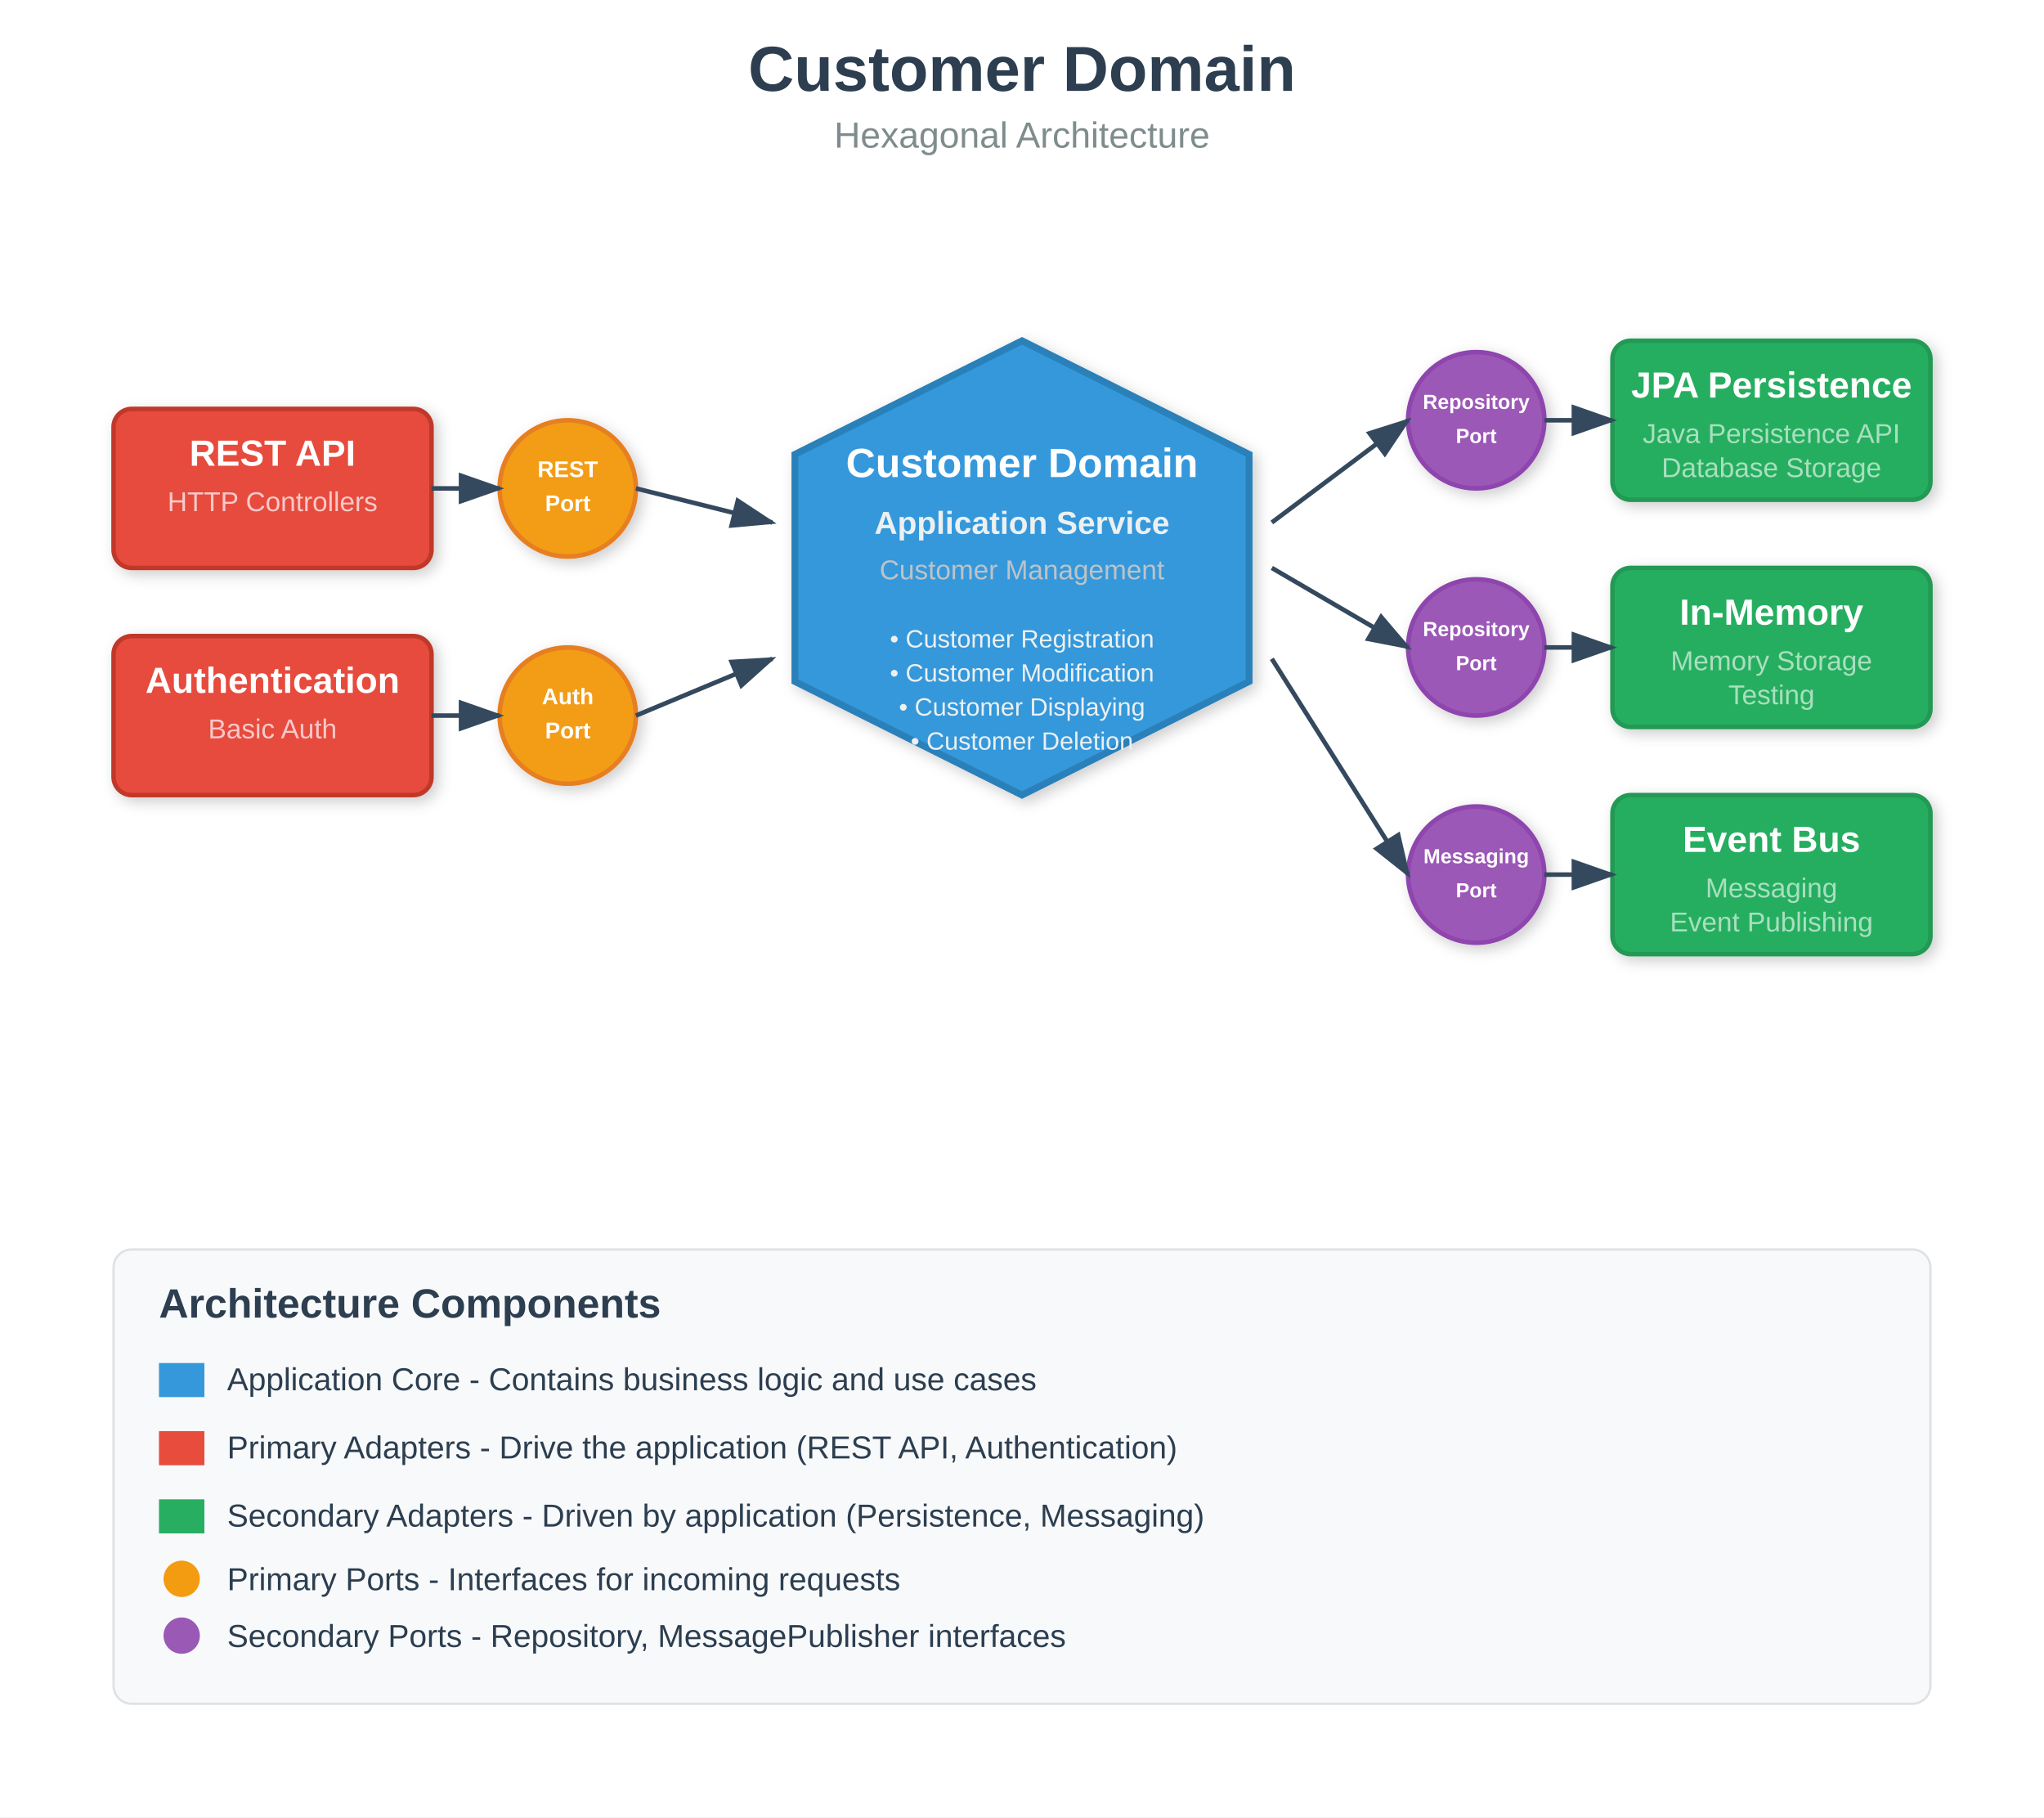
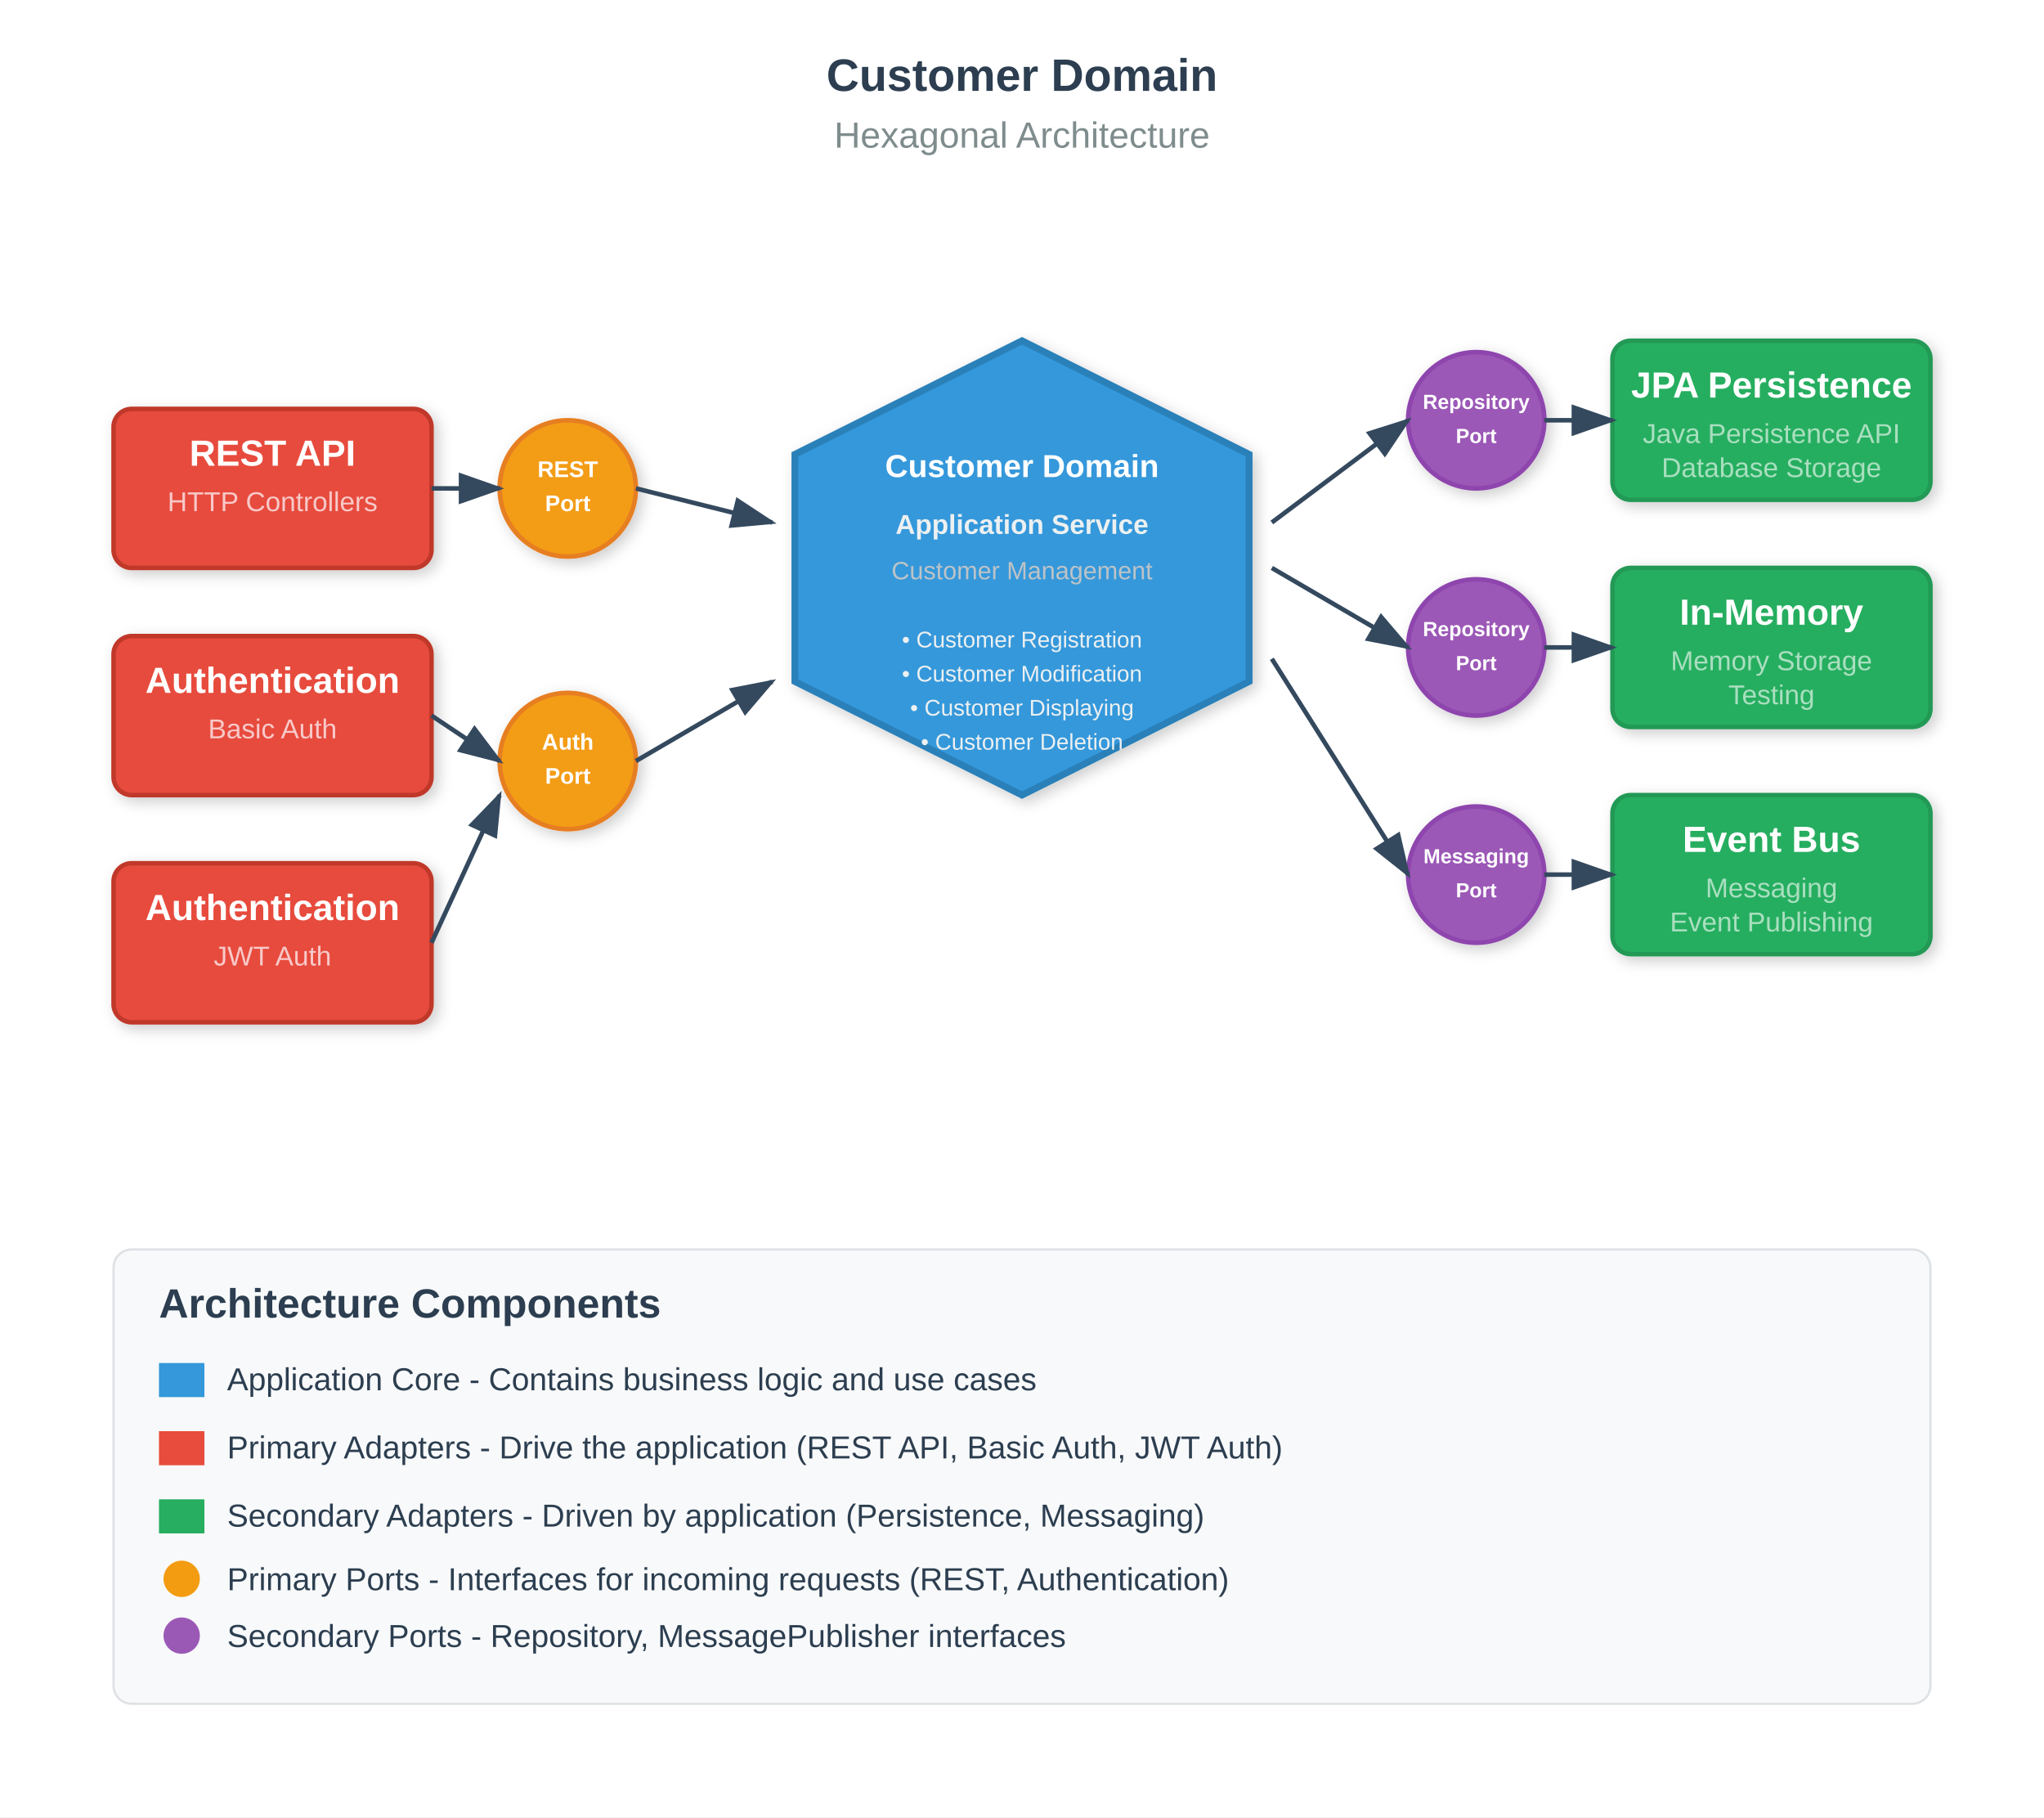
<svg xmlns="http://www.w3.org/2000/svg" viewBox="0 0 900 800">
  <defs>
    <filter id="shadow" x="-50%" y="-50%" width="200%" height="200%">
      <feDropShadow dx="2" dy="2" stdDeviation="3" flood-color="rgba(0,0,0,0.2)" />
    </filter>
    <marker id="arrowhead" markerWidth="10" markerHeight="7" refX="9" refY="3.5" orient="auto">
      <polygon points="0 0, 10 3.5, 0 7" fill="#34495e" />
    </marker>
  </defs>
  <rect width="900" height="800" fill="#ffffff" />
-   <text x="450" y="40" text-anchor="middle" font-family="Arial, sans-serif" font-size="28" font-weight="bold" fill="#2c3e50">Customer Domain</text>
+   <text x="450" y="40" text-anchor="middle" font-family="Arial, sans-serif" font-size="20" font-weight="bold" fill="#2c3e50">Customer Domain</text>
  <text x="450" y="65" text-anchor="middle" font-family="Arial, sans-serif" font-size="16" fill="#7f8c8d">Hexagonal Architecture</text>
  <polygon points="450,350 550,300 550,200 450,150 350,200 350,300" fill="#3498db" stroke="#2980b9" stroke-width="3" filter="url(#shadow)" />
-   <text x="450" y="210" text-anchor="middle" font-family="Arial, sans-serif" font-size="18" font-weight="bold" fill="white">Customer Domain</text>
-   <text x="450" y="235" text-anchor="middle" font-family="Arial, sans-serif" font-size="14" font-weight="bold" fill="#ecf0f1">Application Service</text>
-   <text x="450" y="255" text-anchor="middle" font-family="Arial, sans-serif" font-size="12" fill="#bdc3c7">Customer Management</text>
-   <text x="450" y="285" text-anchor="middle" font-family="Arial, sans-serif" font-size="11" fill="#ecf0f1">• Customer Registration</text>
-   <text x="450" y="300" text-anchor="middle" font-family="Arial, sans-serif" font-size="11" fill="#ecf0f1">• Customer Modification</text>
-   <text x="450" y="315" text-anchor="middle" font-family="Arial, sans-serif" font-size="11" fill="#ecf0f1">• Customer Displaying</text>
-   <text x="450" y="330" text-anchor="middle" font-family="Arial, sans-serif" font-size="11" fill="#ecf0f1">• Customer Deletion</text>
+   <text x="450" y="210" text-anchor="middle" font-family="Arial, sans-serif" font-size="14" font-weight="bold" fill="white">Customer Domain</text>
+   <text x="450" y="235" text-anchor="middle" font-family="Arial, sans-serif" font-size="12" font-weight="bold" fill="#ecf0f1">Application Service</text>
+   <text x="450" y="255" text-anchor="middle" font-family="Arial, sans-serif" font-size="11" fill="#bdc3c7">Customer Management</text>
+   <text x="450" y="285" text-anchor="middle" font-family="Arial, sans-serif" font-size="10" fill="#ecf0f1">• Customer Registration</text>
+   <text x="450" y="300" text-anchor="middle" font-family="Arial, sans-serif" font-size="10" fill="#ecf0f1">• Customer Modification</text>
+   <text x="450" y="315" text-anchor="middle" font-family="Arial, sans-serif" font-size="10" fill="#ecf0f1">• Customer Displaying</text>
+   <text x="450" y="330" text-anchor="middle" font-family="Arial, sans-serif" font-size="10" fill="#ecf0f1">• Customer Deletion</text>
  <rect x="50" y="180" width="140" height="70" rx="8" fill="#e74c3c" stroke="#c0392b" stroke-width="2" filter="url(#shadow)" />
  <text x="120" y="205" text-anchor="middle" font-family="Arial, sans-serif" font-size="16" font-weight="bold" fill="white">REST API</text>
  <text x="120" y="225" text-anchor="middle" font-family="Arial, sans-serif" font-size="12" fill="#f8c9c9">HTTP Controllers</text>
  <rect x="50" y="280" width="140" height="70" rx="8" fill="#e74c3c" stroke="#c0392b" stroke-width="2" filter="url(#shadow)" />
  <text x="120" y="305" text-anchor="middle" font-family="Arial, sans-serif" font-size="16" font-weight="bold" fill="white">Authentication</text>
  <text x="120" y="325" text-anchor="middle" font-family="Arial, sans-serif" font-size="12" fill="#f8c9c9">Basic Auth</text>
+   <rect x="50" y="380" width="140" height="70" rx="8" fill="#e74c3c" stroke="#c0392b" stroke-width="2" filter="url(#shadow)" />
+   <text x="120" y="405" text-anchor="middle" font-family="Arial, sans-serif" font-size="16" font-weight="bold" fill="white">Authentication</text>
+   <text x="120" y="425" text-anchor="middle" font-family="Arial, sans-serif" font-size="12" fill="#f8c9c9">JWT Auth</text>
  <rect x="710" y="150" width="140" height="70" rx="8" fill="#27ae60" stroke="#229954" stroke-width="2" filter="url(#shadow)" />
  <text x="780" y="175" text-anchor="middle" font-family="Arial, sans-serif" font-size="16" font-weight="bold" fill="white">JPA Persistence</text>
  <text x="780" y="195" text-anchor="middle" font-family="Arial, sans-serif" font-size="12" fill="#a9dfbf">Java Persistence API</text>
  <text x="780" y="210" text-anchor="middle" font-family="Arial, sans-serif" font-size="12" fill="#a9dfbf">Database Storage</text>
  <rect x="710" y="250" width="140" height="70" rx="8" fill="#27ae60" stroke="#229954" stroke-width="2" filter="url(#shadow)" />
  <text x="780" y="275" text-anchor="middle" font-family="Arial, sans-serif" font-size="16" font-weight="bold" fill="white">In-Memory</text>
  <text x="780" y="295" text-anchor="middle" font-family="Arial, sans-serif" font-size="12" fill="#a9dfbf">Memory Storage</text>
  <text x="780" y="310" text-anchor="middle" font-family="Arial, sans-serif" font-size="12" fill="#a9dfbf">Testing</text>
  <rect x="710" y="350" width="140" height="70" rx="8" fill="#27ae60" stroke="#229954" stroke-width="2" filter="url(#shadow)" />
  <text x="780" y="375" text-anchor="middle" font-family="Arial, sans-serif" font-size="16" font-weight="bold" fill="white">Event Bus</text>
  <text x="780" y="395" text-anchor="middle" font-family="Arial, sans-serif" font-size="12" fill="#a9dfbf">Messaging</text>
  <text x="780" y="410" text-anchor="middle" font-family="Arial, sans-serif" font-size="12" fill="#a9dfbf">Event Publishing</text>
  <circle cx="250" cy="215" r="30" fill="#f39c12" stroke="#e67e22" stroke-width="2" filter="url(#shadow)" />
  <text x="250" y="210" text-anchor="middle" font-family="Arial, sans-serif" font-size="10" font-weight="bold" fill="white">REST</text>
  <text x="250" y="225" text-anchor="middle" font-family="Arial, sans-serif" font-size="10" font-weight="bold" fill="white">Port</text>
-   <circle cx="250" cy="315" r="30" fill="#f39c12" stroke="#e67e22" stroke-width="2" filter="url(#shadow)" />
-   <text x="250" y="310" text-anchor="middle" font-family="Arial, sans-serif" font-size="10" font-weight="bold" fill="white">Auth</text>
-   <text x="250" y="325" text-anchor="middle" font-family="Arial, sans-serif" font-size="10" font-weight="bold" fill="white">Port</text>
+   <circle cx="250" cy="335" r="30" fill="#f39c12" stroke="#e67e22" stroke-width="2" filter="url(#shadow)" />
+   <text x="250" y="330" text-anchor="middle" font-family="Arial, sans-serif" font-size="10" font-weight="bold" fill="white">Auth</text>
+   <text x="250" y="345" text-anchor="middle" font-family="Arial, sans-serif" font-size="10" font-weight="bold" fill="white">Port</text>
  <circle cx="650" cy="185" r="30" fill="#9b59b6" stroke="#8e44ad" stroke-width="2" filter="url(#shadow)" />
  <text x="650" y="180" text-anchor="middle" font-family="Arial, sans-serif" font-size="9" font-weight="bold" fill="white">Repository</text>
  <text x="650" y="195" text-anchor="middle" font-family="Arial, sans-serif" font-size="9" font-weight="bold" fill="white">Port</text>
  <circle cx="650" cy="285" r="30" fill="#9b59b6" stroke="#8e44ad" stroke-width="2" filter="url(#shadow)" />
  <text x="650" y="280" text-anchor="middle" font-family="Arial, sans-serif" font-size="9" font-weight="bold" fill="white">Repository</text>
  <text x="650" y="295" text-anchor="middle" font-family="Arial, sans-serif" font-size="9" font-weight="bold" fill="white">Port</text>
  <circle cx="650" cy="385" r="30" fill="#9b59b6" stroke="#8e44ad" stroke-width="2" filter="url(#shadow)" />
  <text x="650" y="380" text-anchor="middle" font-family="Arial, sans-serif" font-size="9" font-weight="bold" fill="white">Messaging</text>
  <text x="650" y="395" text-anchor="middle" font-family="Arial, sans-serif" font-size="9" font-weight="bold" fill="white">Port</text>
  <path d="M 190 215 L 220 215" stroke="#34495e" stroke-width="2" marker-end="url(#arrowhead)" fill="none" />
-   <path d="M 190 315 L 220 315" stroke="#34495e" stroke-width="2" marker-end="url(#arrowhead)" fill="none" />
+   <path d="M 190 315 L 220 335" stroke="#34495e" stroke-width="2" marker-end="url(#arrowhead)" fill="none" />
+   <path d="M 190 415 L 220 350" stroke="#34495e" stroke-width="2" marker-end="url(#arrowhead)" fill="none" />
  <path d="M 280 215 L 340 230" stroke="#34495e" stroke-width="2" marker-end="url(#arrowhead)" fill="none" />
-   <path d="M 280 315 L 340 290" stroke="#34495e" stroke-width="2" marker-end="url(#arrowhead)" fill="none" />
+   <path d="M 280 335 L 340 300" stroke="#34495e" stroke-width="2" marker-end="url(#arrowhead)" fill="none" />
  <path d="M 560 230 L 620 185" stroke="#34495e" stroke-width="2" marker-end="url(#arrowhead)" fill="none" />
  <path d="M 560 250 L 620 285" stroke="#34495e" stroke-width="2" marker-end="url(#arrowhead)" fill="none" />
  <path d="M 560 290 L 620 385" stroke="#34495e" stroke-width="2" marker-end="url(#arrowhead)" fill="none" />
  <path d="M 680 185 L 710 185" stroke="#34495e" stroke-width="2" marker-end="url(#arrowhead)" fill="none" />
  <path d="M 680 285 L 710 285" stroke="#34495e" stroke-width="2" marker-end="url(#arrowhead)" fill="none" />
  <path d="M 680 385 L 710 385" stroke="#34495e" stroke-width="2" marker-end="url(#arrowhead)" fill="none" />
  <rect x="50" y="550" width="800" height="200" fill="#f8f9fa" stroke="#dee2e6" stroke-width="1" rx="8" />
  <text x="70" y="580" font-family="Arial, sans-serif" font-size="18" font-weight="bold" fill="#2c3e50">Architecture Components</text>
  <rect x="70" y="600" width="20" height="15" fill="#3498db" />
  <text x="100" y="612" font-family="Arial, sans-serif" font-size="14" fill="#2c3e50">Application Core - Contains business logic and use cases</text>
  <rect x="70" y="630" width="20" height="15" fill="#e74c3c" />
-   <text x="100" y="642" font-family="Arial, sans-serif" font-size="14" fill="#2c3e50">Primary Adapters - Drive the application (REST API, Authentication)</text>
+   <text x="100" y="642" font-family="Arial, sans-serif" font-size="14" fill="#2c3e50">Primary Adapters - Drive the application (REST API, Basic Auth, JWT Auth)</text>
  <rect x="70" y="660" width="20" height="15" fill="#27ae60" />
  <text x="100" y="672" font-family="Arial, sans-serif" font-size="14" fill="#2c3e50">Secondary Adapters - Driven by application (Persistence, Messaging)</text>
  <circle cx="80" cy="695" r="8" fill="#f39c12" />
-   <text x="100" y="700" font-family="Arial, sans-serif" font-size="14" fill="#2c3e50">Primary Ports - Interfaces for incoming requests</text>
+   <text x="100" y="700" font-family="Arial, sans-serif" font-size="14" fill="#2c3e50">Primary Ports - Interfaces for incoming requests (REST, Authentication)</text>
  <circle cx="80" cy="720" r="8" fill="#9b59b6" />
  <text x="100" y="725" font-family="Arial, sans-serif" font-size="14" fill="#2c3e50">Secondary Ports - Repository, MessagePublisher interfaces</text>
</svg>
